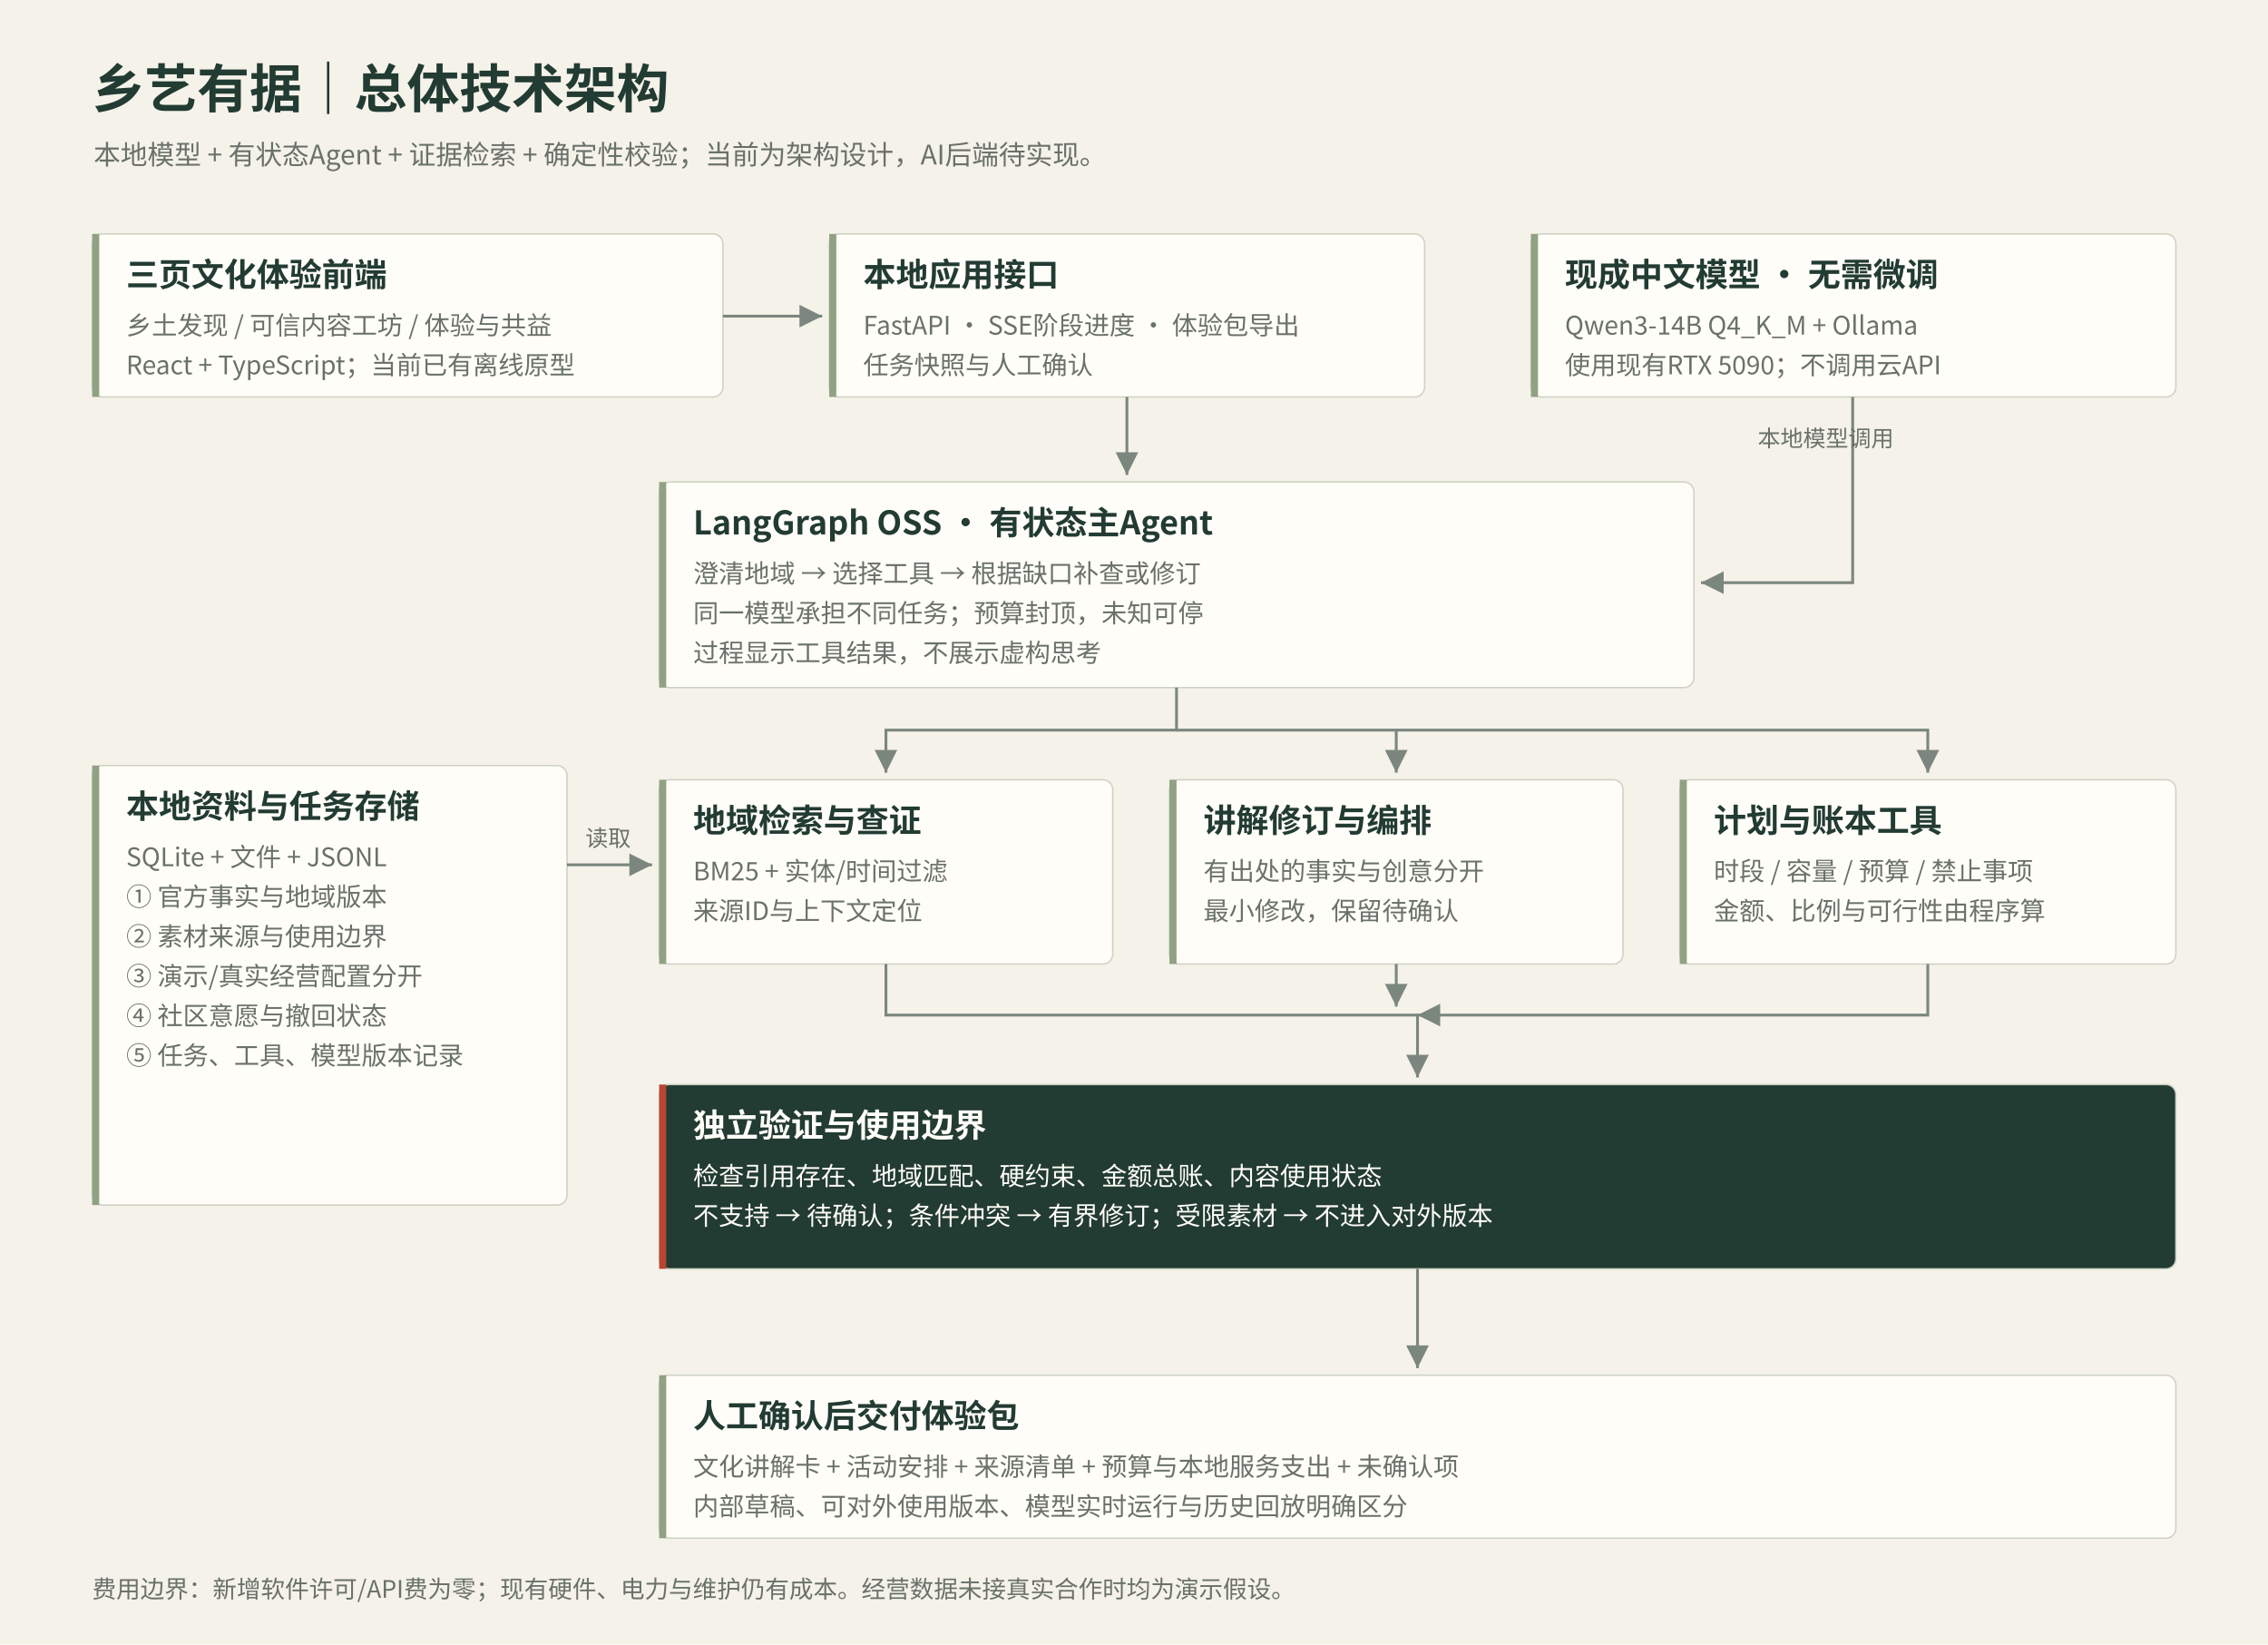
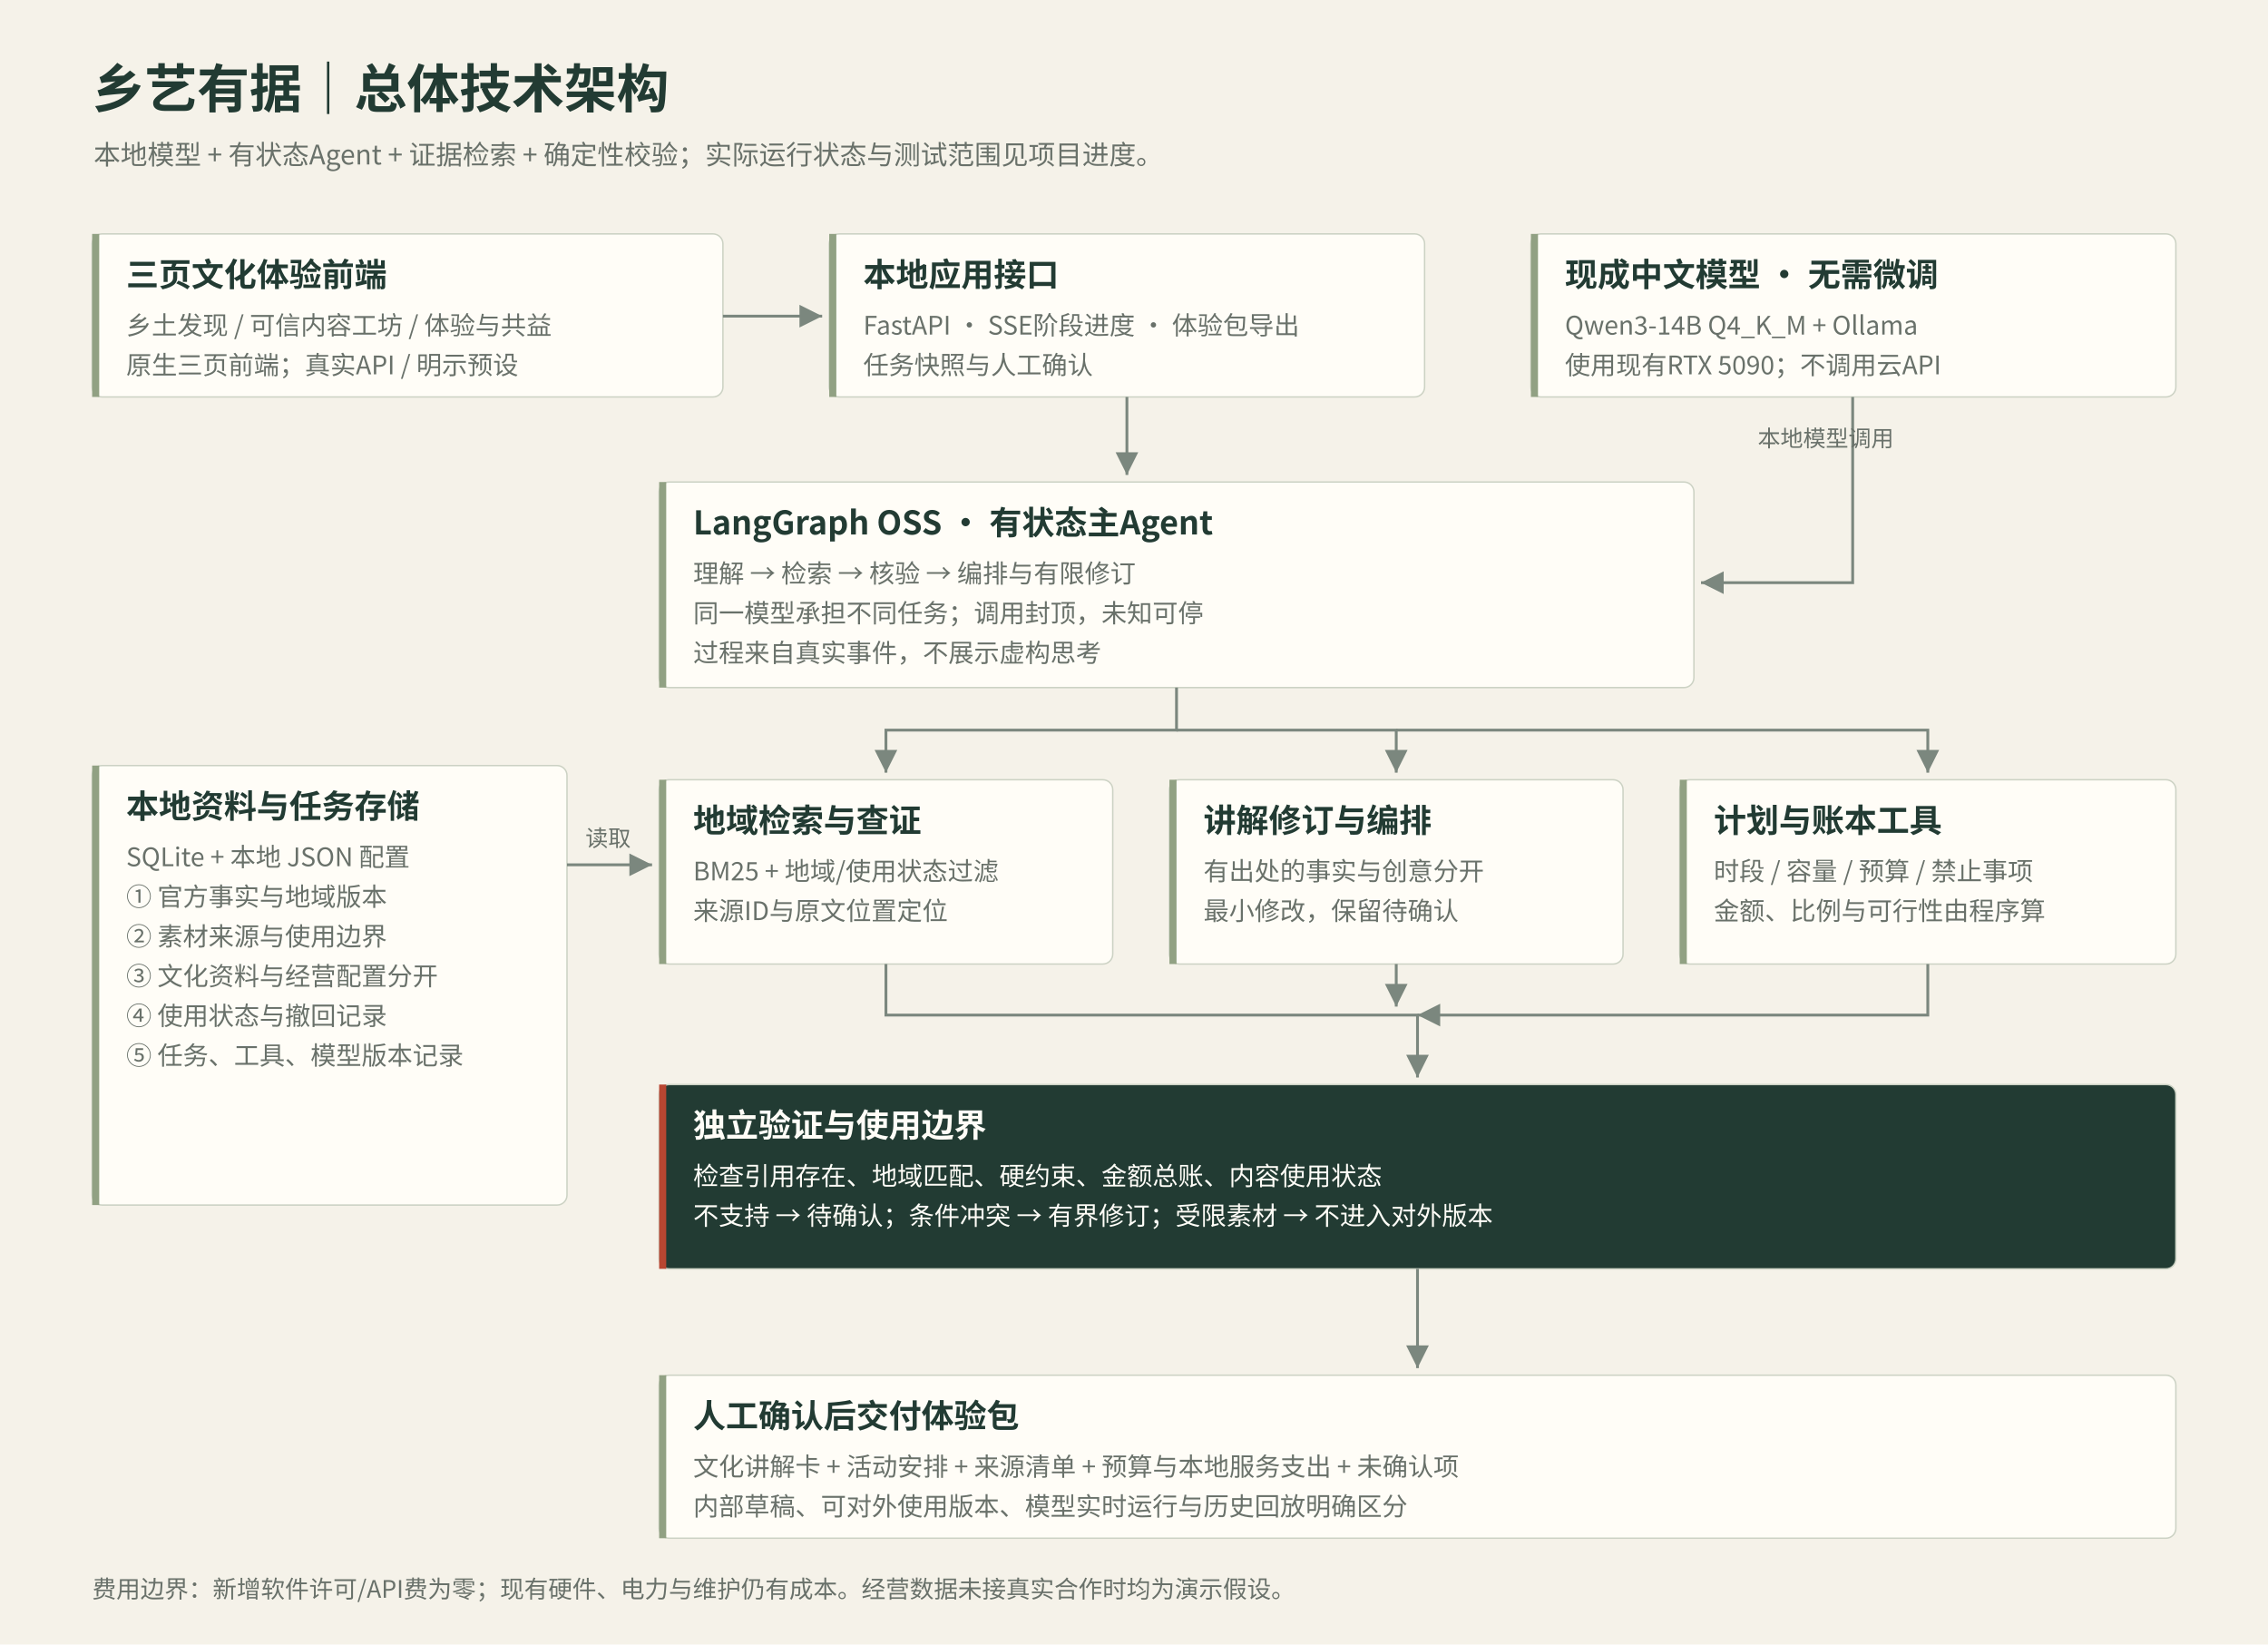
<svg xmlns="http://www.w3.org/2000/svg" width="1600" height="1160" viewBox="0 0 1600 1160" role="img" aria-label="乡艺有据｜总体技术架构">
  <rect width="1600" height="1160" fill="#f5f2e9" />
  <defs>
    <marker id="arrow" markerWidth="10" markerHeight="10" refX="8" refY="4" orient="auto">
      <path d="M0,0 L8,4 L0,8" fill="#7b877e" />
    </marker>
  </defs>
  <g font-family="Microsoft YaHei, Noto Sans CJK SC, sans-serif">
    <text x="65" y="76" font-size="37" fill="#223b33" font-weight="600">乡艺有据｜总体技术架构</text>
-     <text x="66" y="116" font-size="19" fill="#69716a">本地模型 + 有状态Agent + 证据检索 + 确定性校验；当前为架构设计，AI后端待实现。</text>
+     <text x="66" y="116" font-size="19" fill="#69716a">本地模型 + 有状态Agent + 证据检索 + 确定性校验；实际运行状态与测试范围见项目进度。</text>
    <rect x="65" y="165" width="445" height="115" rx="7" fill="#fffdf7" stroke="#ccd2c4" />
    <rect x="65" y="165" width="5" height="115" fill="#91a183" />
    <text x="89" y="202" font-size="23" fill="#223b33" font-weight="600">三页文化体验前端</text>
    <text x="89" y="236" font-size="18" fill="#69716a">乡土发现 / 可信内容工坊 / 体验与共益</text>
-     <text x="89" y="264" font-size="18" fill="#69716a">React + TypeScript；当前已有离线原型</text>
+     <text x="89" y="264" font-size="18" fill="#69716a">原生三页前端；真实API / 明示预设</text>
    <rect x="585" y="165" width="420" height="115" rx="7" fill="#fffdf7" stroke="#ccd2c4" />
    <rect x="585" y="165" width="5" height="115" fill="#91a183" />
    <text x="609" y="202" font-size="23" fill="#223b33" font-weight="600">本地应用接口</text>
    <text x="609" y="236" font-size="18" fill="#69716a">FastAPI · SSE阶段进度 · 体验包导出</text>
    <text x="609" y="264" font-size="18" fill="#69716a">任务快照与人工确认</text>
    <rect x="1080" y="165" width="455" height="115" rx="7" fill="#fffdf7" stroke="#ccd2c4" />
    <rect x="1080" y="165" width="5" height="115" fill="#91a183" />
    <text x="1104" y="202" font-size="23" fill="#223b33" font-weight="600">现成中文模型 · 无需微调</text>
    <text x="1104" y="236" font-size="18" fill="#69716a">Qwen3-14B Q4_K_M + Ollama</text>
    <text x="1104" y="264" font-size="18" fill="#69716a">使用现有RTX 5090；不调用云API</text>
    <path d="M510 223 H580" fill="none" stroke="#7b877e" stroke-width="2" marker-end="url(#arrow)" />
    <path d="M795 280 V335" fill="none" stroke="#7b877e" stroke-width="2" marker-end="url(#arrow)" />
    <rect x="465" y="340" width="730" height="145" rx="7" fill="#fffdf7" stroke="#ccd2c4" />
    <rect x="465" y="340" width="5" height="145" fill="#91a183" />
    <text x="489" y="377" font-size="23" fill="#223b33" font-weight="600">LangGraph OSS · 有状态主Agent</text>
-     <text x="489" y="411" font-size="18" fill="#69716a">澄清地域 → 选择工具 → 根据缺口补查或修订</text>
-     <text x="489" y="439" font-size="18" fill="#69716a">同一模型承担不同任务；预算封顶，未知可停</text>
-     <text x="489" y="467" font-size="18" fill="#69716a">过程显示工具结果，不展示虚构思考</text>
+     <text x="489" y="411" font-size="18" fill="#69716a">理解 → 检索 → 核验 → 编排与有限修订</text>
+     <text x="489" y="439" font-size="18" fill="#69716a">同一模型承担不同任务；调用封顶，未知可停</text>
+     <text x="489" y="467" font-size="18" fill="#69716a">过程来自真实事件，不展示虚构思考</text>
    <path d="M1307 280 V411 H1200" fill="none" stroke="#7b877e" stroke-width="2" marker-end="url(#arrow)" />
    <text x="1240" y="315" font-size="16" fill="#69716a">本地模型调用</text>
    <rect x="65" y="540" width="335" height="310" rx="7" fill="#fffdf7" stroke="#ccd2c4" />
    <rect x="65" y="540" width="5" height="310" fill="#91a183" />
    <text x="89" y="577" font-size="23" fill="#223b33" font-weight="600">本地资料与任务存储</text>
-     <text x="89" y="611" font-size="18" fill="#69716a">SQLite + 文件 + JSONL</text>
+     <text x="89" y="611" font-size="18" fill="#69716a">SQLite + 本地 JSON 配置</text>
    <text x="89" y="639" font-size="18" fill="#69716a">① 官方事实与地域版本</text>
    <text x="89" y="667" font-size="18" fill="#69716a">② 素材来源与使用边界</text>
-     <text x="89" y="695" font-size="18" fill="#69716a">③ 演示/真实经营配置分开</text>
-     <text x="89" y="723" font-size="18" fill="#69716a">④ 社区意愿与撤回状态</text>
+     <text x="89" y="695" font-size="18" fill="#69716a">③ 文化资料与经营配置分开</text>
+     <text x="89" y="723" font-size="18" fill="#69716a">④ 使用状态与撤回记录</text>
    <text x="89" y="751" font-size="18" fill="#69716a">⑤ 任务、工具、模型版本记录</text>
    <rect x="465" y="550" width="320" height="130" rx="7" fill="#fffdf7" stroke="#ccd2c4" />
    <rect x="465" y="550" width="5" height="130" fill="#91a183" />
    <text x="489" y="587" font-size="23" fill="#223b33" font-weight="600">地域检索与查证</text>
-     <text x="489" y="621" font-size="18" fill="#69716a">BM25 + 实体/时间过滤</text>
-     <text x="489" y="649" font-size="18" fill="#69716a">来源ID与上下文定位</text>
+     <text x="489" y="621" font-size="18" fill="#69716a">BM25 + 地域/使用状态过滤</text>
+     <text x="489" y="649" font-size="18" fill="#69716a">来源ID与原文位置定位</text>
    <rect x="825" y="550" width="320" height="130" rx="7" fill="#fffdf7" stroke="#ccd2c4" />
    <rect x="825" y="550" width="5" height="130" fill="#91a183" />
    <text x="849" y="587" font-size="23" fill="#223b33" font-weight="600">讲解修订与编排</text>
    <text x="849" y="621" font-size="18" fill="#69716a">有出处的事实与创意分开</text>
    <text x="849" y="649" font-size="18" fill="#69716a">最小修改，保留待确认</text>
    <rect x="1185" y="550" width="350" height="130" rx="7" fill="#fffdf7" stroke="#ccd2c4" />
    <rect x="1185" y="550" width="5" height="130" fill="#91a183" />
    <text x="1209" y="587" font-size="23" fill="#223b33" font-weight="600">计划与账本工具</text>
    <text x="1209" y="621" font-size="18" fill="#69716a">时段 / 容量 / 预算 / 禁止事项</text>
    <text x="1209" y="649" font-size="18" fill="#69716a">金额、比例与可行性由程序算</text>
    <path d="M830 485 V515 H625 V545" fill="none" stroke="#7b877e" stroke-width="2" marker-end="url(#arrow)" />
    <path d="M830 515 H985 V545" fill="none" stroke="#7b877e" stroke-width="2" marker-end="url(#arrow)" />
    <path d="M985 515 H1360 V545" fill="none" stroke="#7b877e" stroke-width="2" marker-end="url(#arrow)" />
    <path d="M400 610 H460" fill="none" stroke="#7b877e" stroke-width="2" marker-end="url(#arrow)" />
    <text x="413" y="597" font-size="16" fill="#69716a">读取</text>
    <rect x="465" y="765" width="1070" height="130" rx="7" fill="#223b33" stroke="#ccd2c4" />
    <rect x="465" y="765" width="5" height="130" fill="#b84631" />
    <text x="489" y="802" font-size="23" fill="#fffdf7" font-weight="600">独立验证与使用边界</text>
    <text x="489" y="836" font-size="18" fill="#fffdf7">检查引用存在、地域匹配、硬约束、金额总账、内容使用状态</text>
    <text x="489" y="864" font-size="18" fill="#fffdf7">不支持 → 待确认；条件冲突 → 有界修订；受限素材 → 不进入对外版本</text>
    <path d="M625 680 V716 H1000 V760" fill="none" stroke="#7b877e" stroke-width="2" marker-end="url(#arrow)" />
    <path d="M985 680 V710" fill="none" stroke="#7b877e" stroke-width="2" marker-end="url(#arrow)" />
    <path d="M1360 680 V716 H1000" fill="none" stroke="#7b877e" stroke-width="2" marker-end="url(#arrow)" />
    <rect x="465" y="970" width="1070" height="115" rx="7" fill="#fffdf7" stroke="#ccd2c4" />
    <rect x="465" y="970" width="5" height="115" fill="#91a183" />
    <text x="489" y="1007" font-size="23" fill="#223b33" font-weight="600">人工确认后交付体验包</text>
    <text x="489" y="1041" font-size="18" fill="#69716a">文化讲解卡 + 活动安排 + 来源清单 + 预算与本地服务支出 + 未确认项</text>
    <text x="489" y="1069" font-size="18" fill="#69716a">内部草稿、可对外使用版本、模型实时运行与历史回放明确区分</text>
    <path d="M1000 895 V965" fill="none" stroke="#7b877e" stroke-width="2" marker-end="url(#arrow)" />
    <text x="65" y="1127" font-size="17" fill="#69716a">费用边界：新增软件许可/API费为零；现有硬件、电力与维护仍有成本。经营数据未接真实合作时均为演示假设。</text>
  </g>
</svg>
